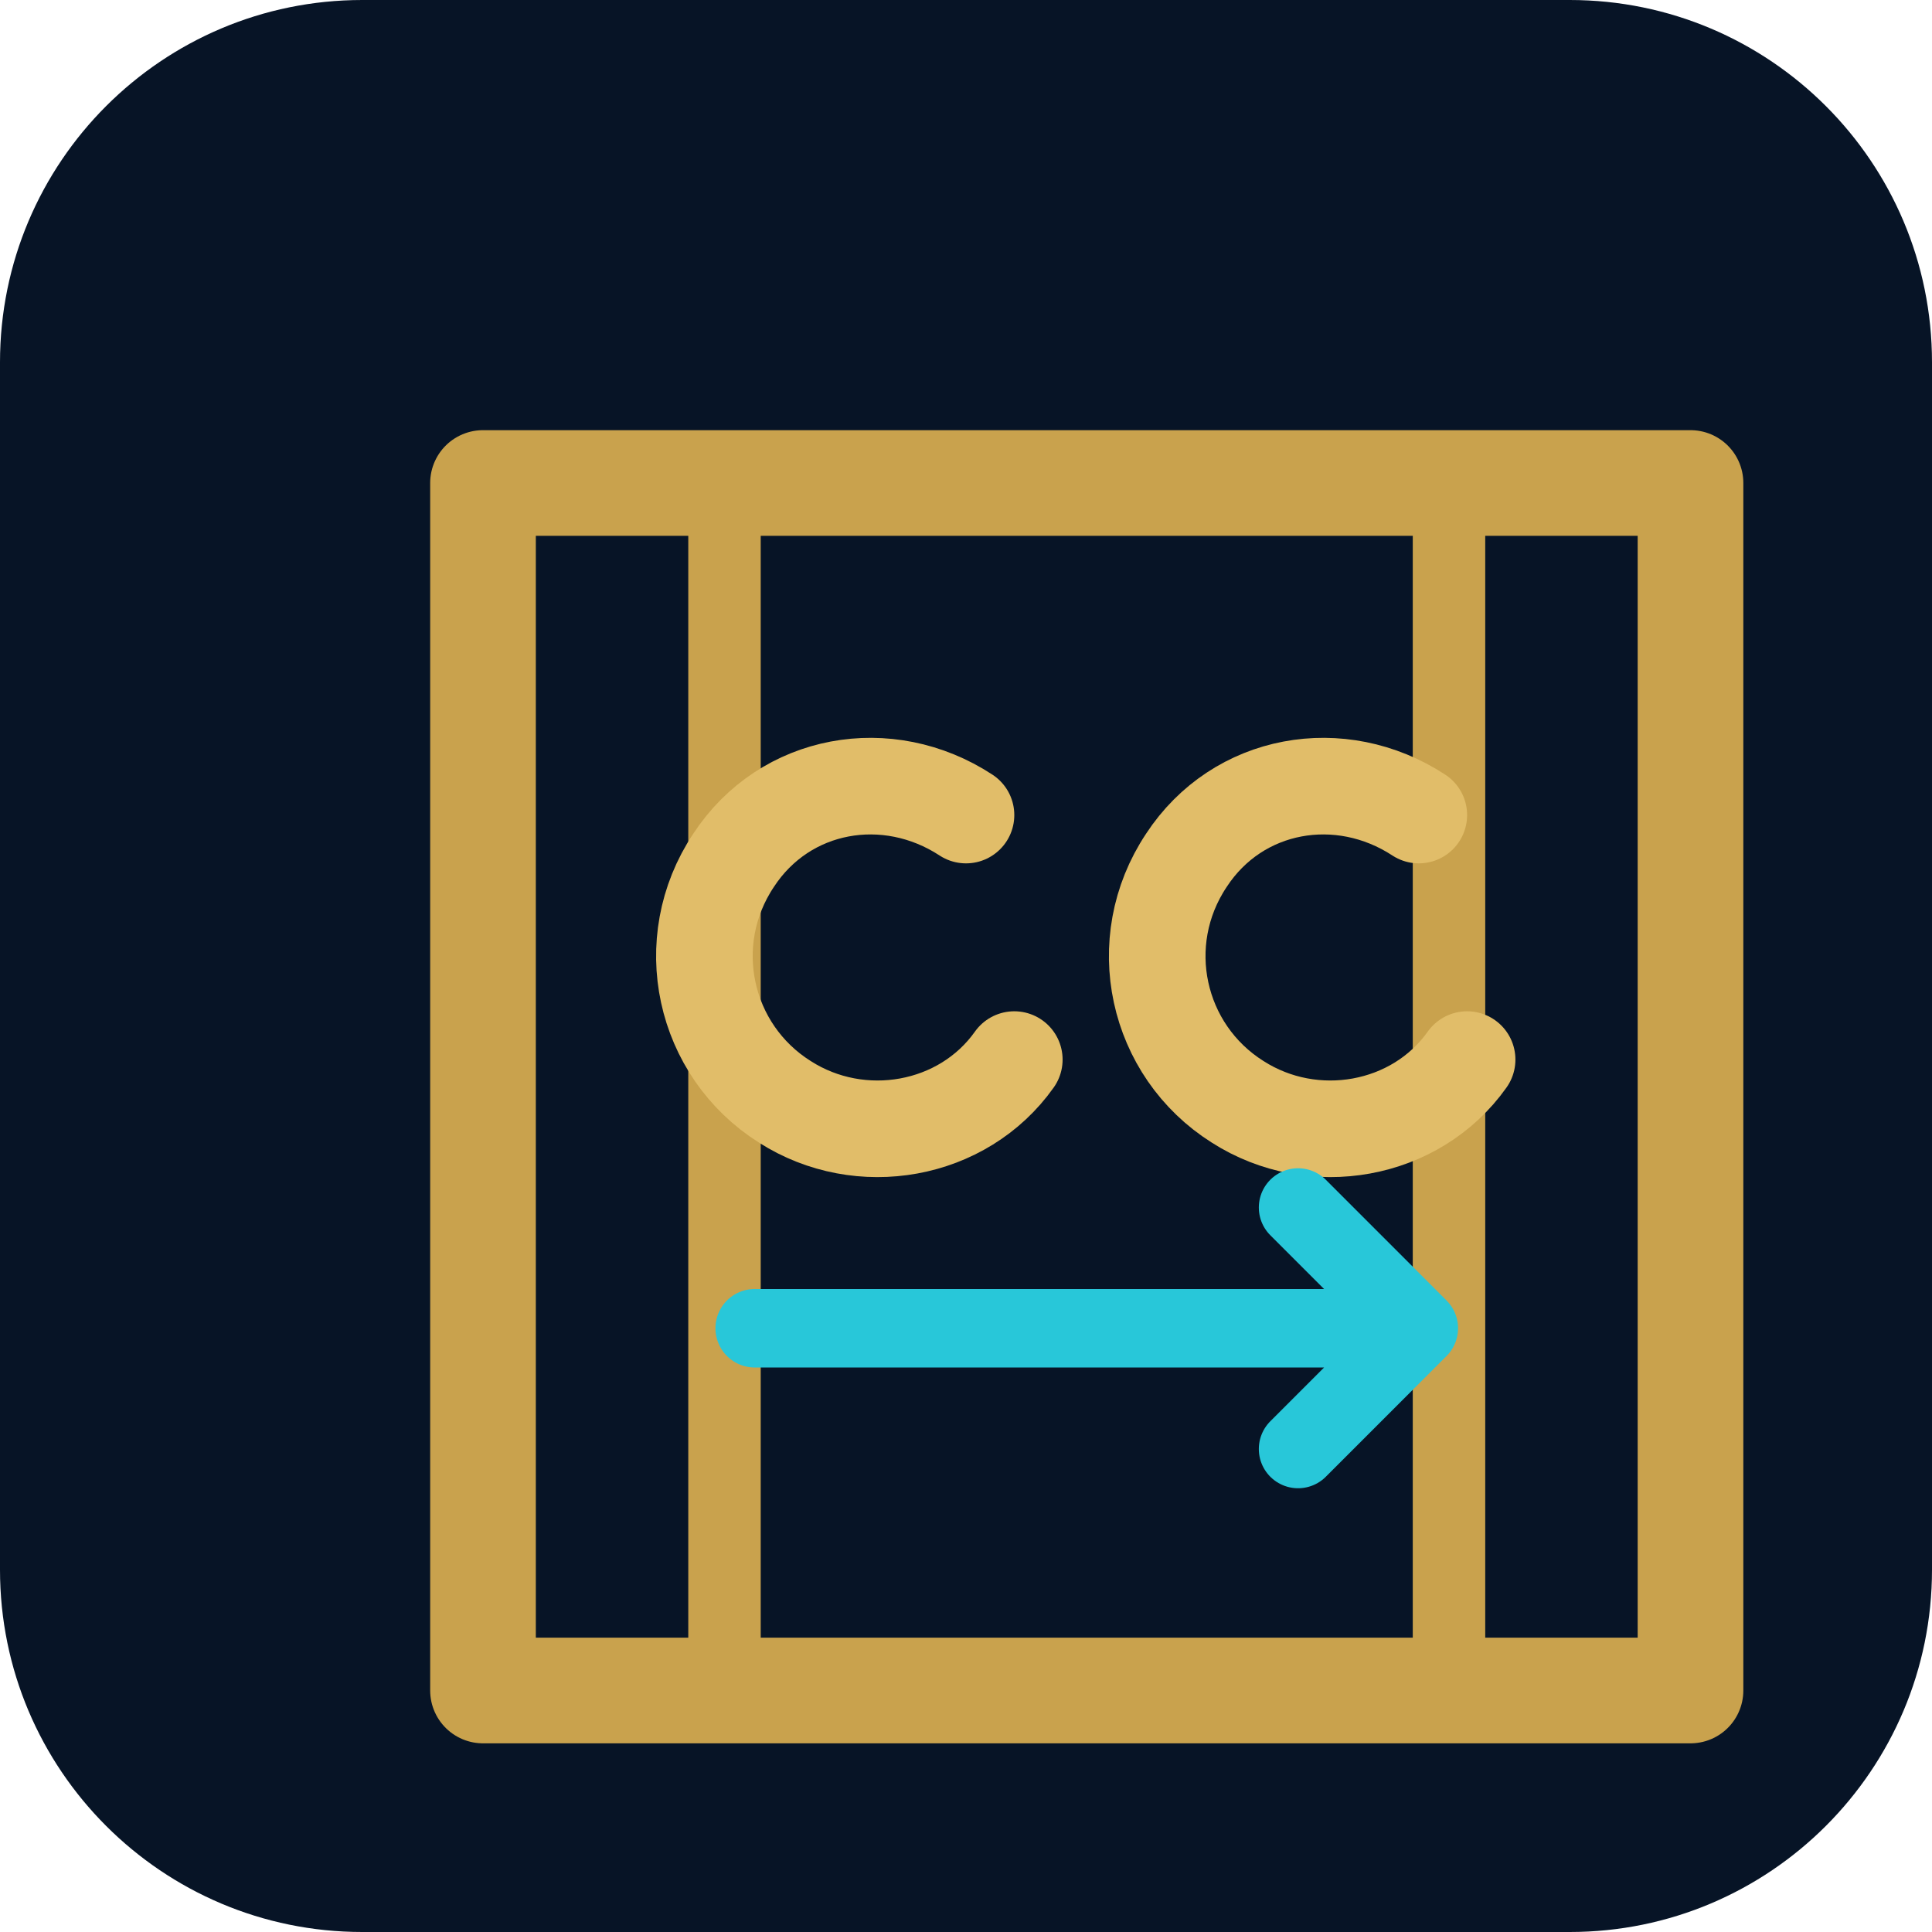
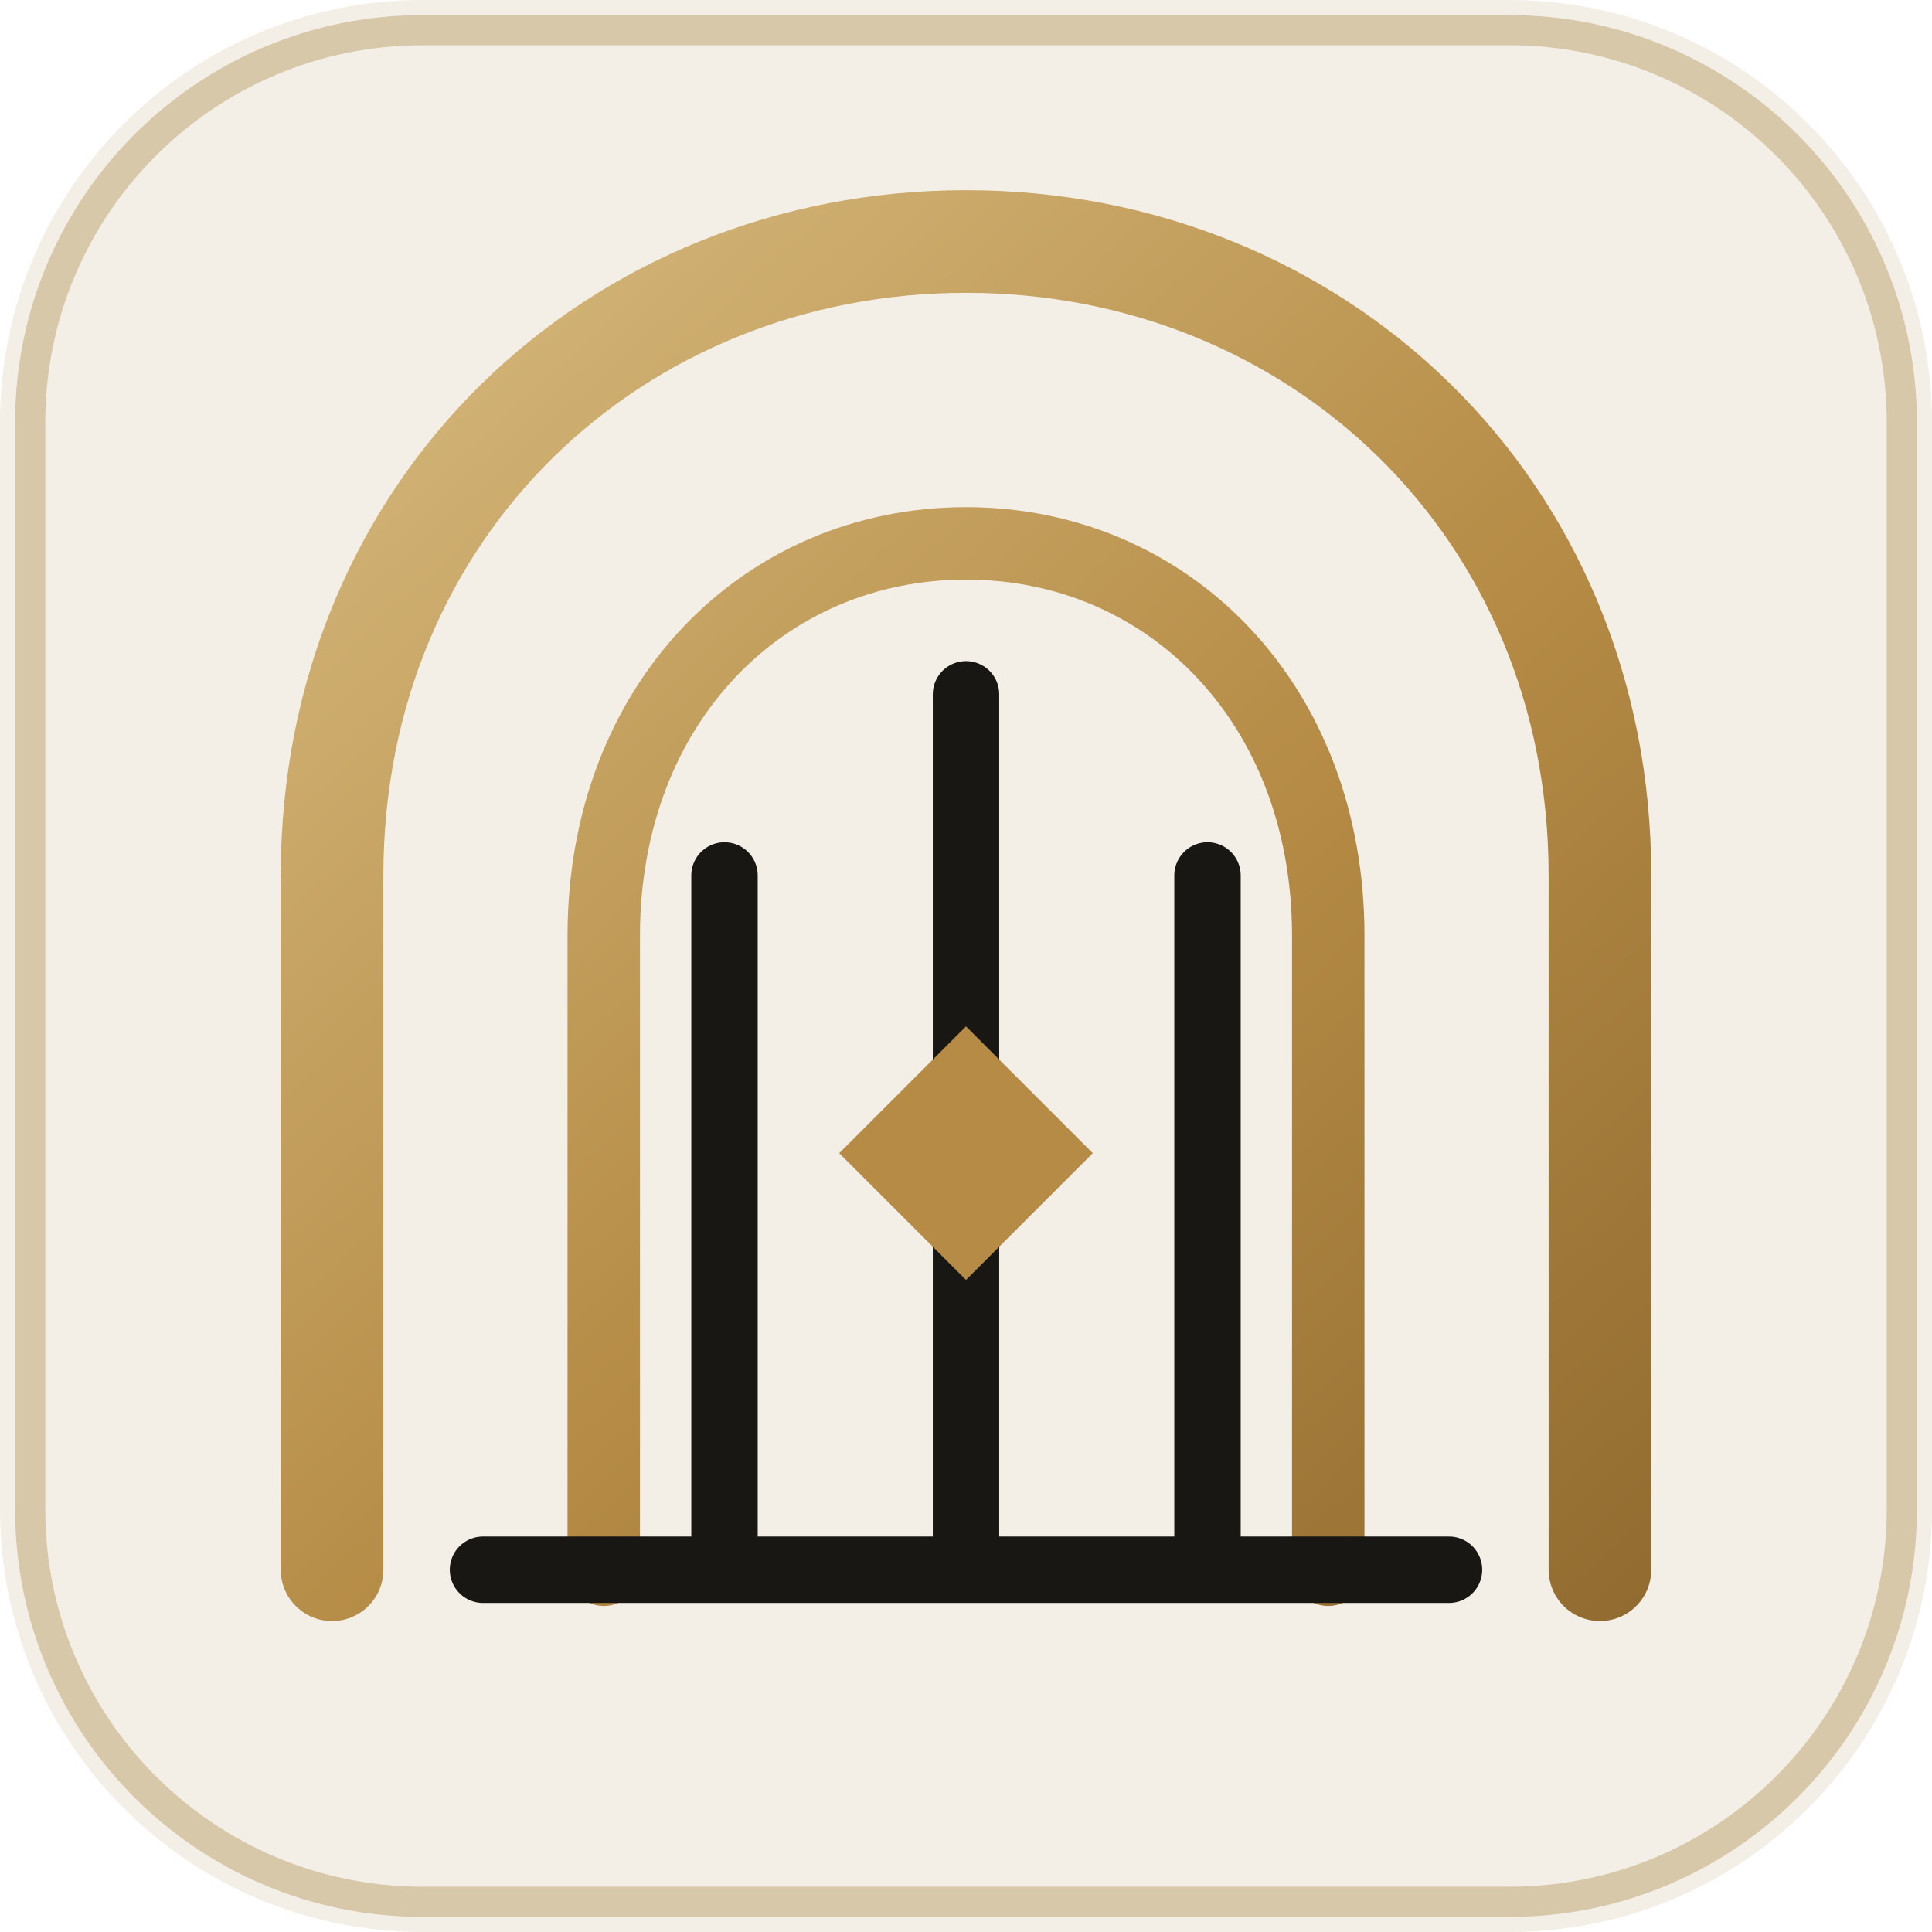
<svg xmlns="http://www.w3.org/2000/svg" viewBox="0 0 64 64" role="img" aria-label="Gulf Gate favicon">
-   <rect width="64" height="64" rx="12" fill="#071426" />
-   <g transform="translate(4 4)">
-     <path fill="none" stroke="#C9A24D" stroke-width="3.5" stroke-linejoin="round" d="M12 12h40v40H12z" />
-     <path fill="none" stroke="#C9A24D" stroke-width="2.4" stroke-linecap="round" d="M20 12v40M44 12v40" />
-     <path fill="none" stroke="#E1BD69" stroke-width="3.2" stroke-linecap="round" stroke-linejoin="round" d="M28 23c-2.6-1.7-6-1.1-7.7 1.5-1.8 2.7-1 6.3 1.7 8 2.5 1.6 5.9 1 7.6-1.4" />
-     <path fill="none" stroke="#E1BD69" stroke-width="3.2" stroke-linecap="round" stroke-linejoin="round" d="M43 23c-2.6-1.7-6-1.1-7.7 1.5-1.8 2.7-1 6.3 1.7 8 2.5 1.6 5.9 1 7.6-1.4" />
-     <path fill="none" stroke="#28C7D9" stroke-width="2.6" stroke-linecap="round" stroke-linejoin="round" d="M21 40h22m0 0-4-4M43 40l-4 4" />
-   </g>
+   <rect width="64" height="64" rx="14" fill="#F3EFE6" />
+   <rect x="1" y="1" width="62" height="62" rx="13" fill="none" stroke="#D8C8AA" />
+   <defs>
+     <linearGradient id="gold" x1="10" y1="8" x2="54" y2="56" gradientUnits="userSpaceOnUse">
+       <stop offset="0" stop-color="#D7BB80" />
+       <stop offset="0.55" stop-color="#B58B45" />
+       <stop offset="1" stop-color="#8F692F" />
+     </linearGradient>
+   </defs>
+   <path d="M11 52V29C11 16.8 20.4 8 32 8s21 8.8 21 21v23" fill="none" stroke="url(#gold)" stroke-width="3.4" stroke-linecap="round" />
+   <path d="M20 52V31c0-7.7 5.3-13 12-13s12 5.3 12 13v21" fill="none" stroke="url(#gold)" stroke-width="2.4" stroke-linecap="round" />
+   <path d="M16 52h32M24 52V29m8 23V23m8 29V29" fill="none" stroke="#191713" stroke-width="2.2" stroke-linecap="round" />
+   <path d="m32 34 4.2 4.2L32 42.4l-4.2-4.2L32 34Z" fill="#B58B45" />
</svg>
